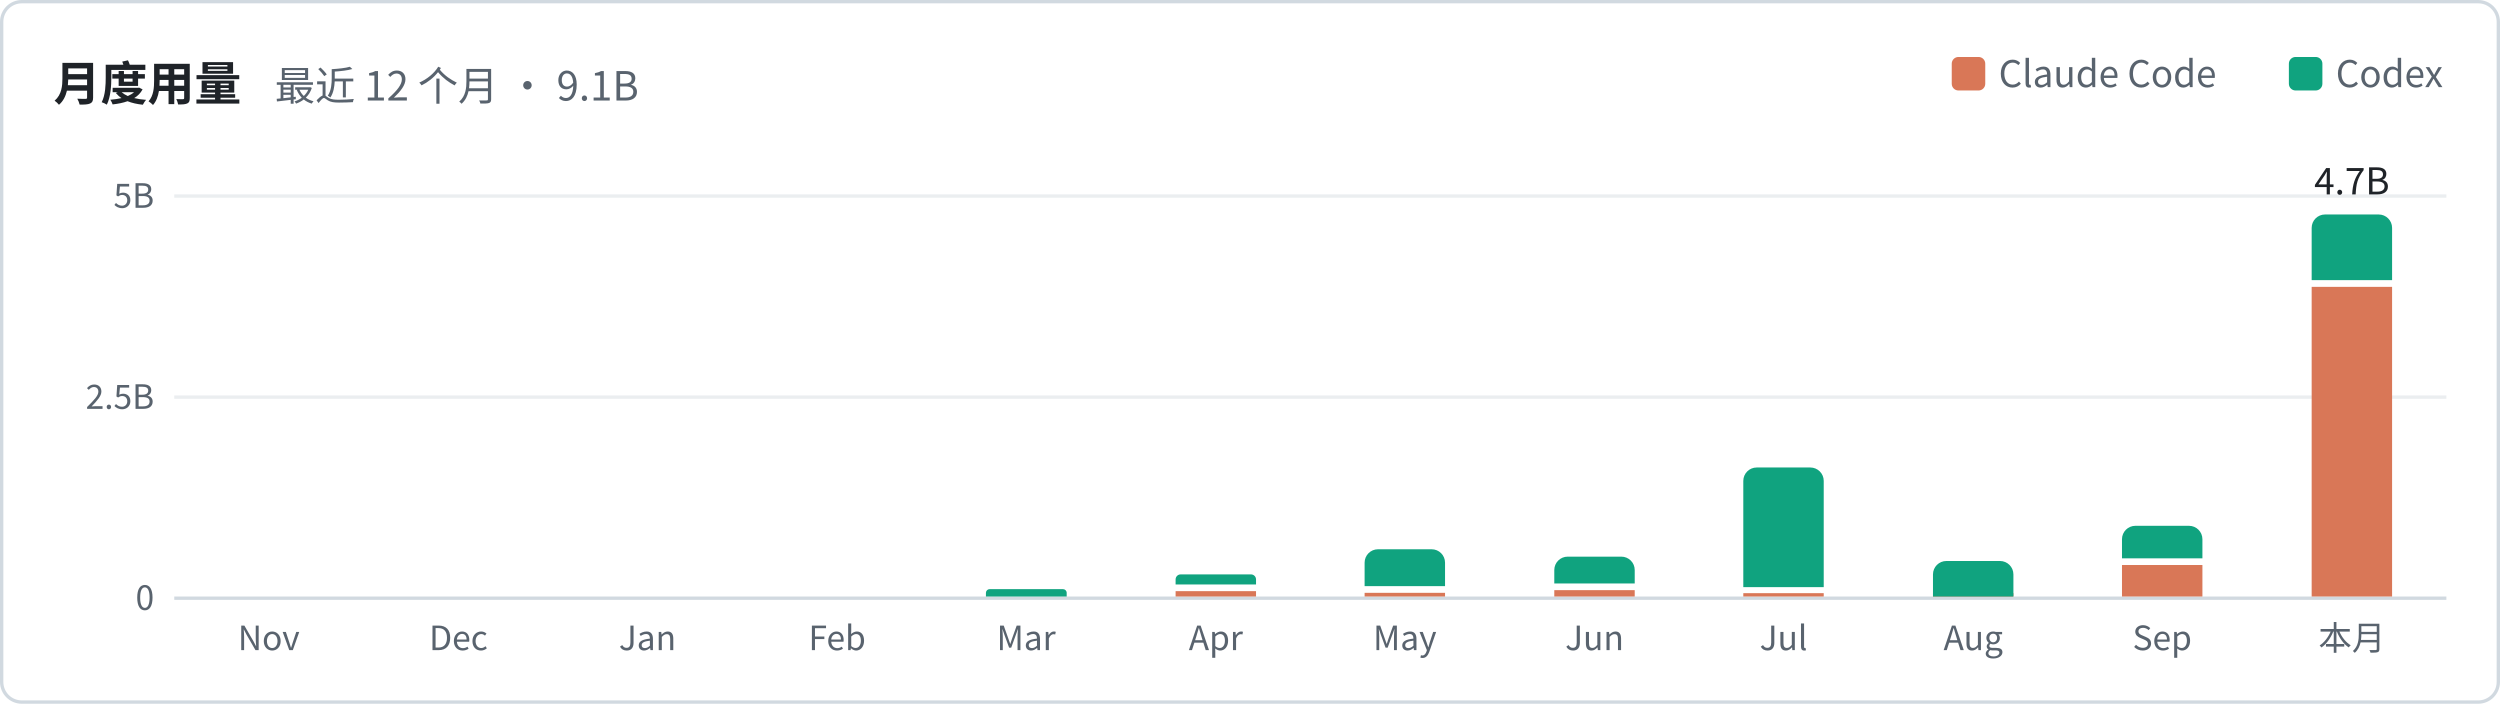
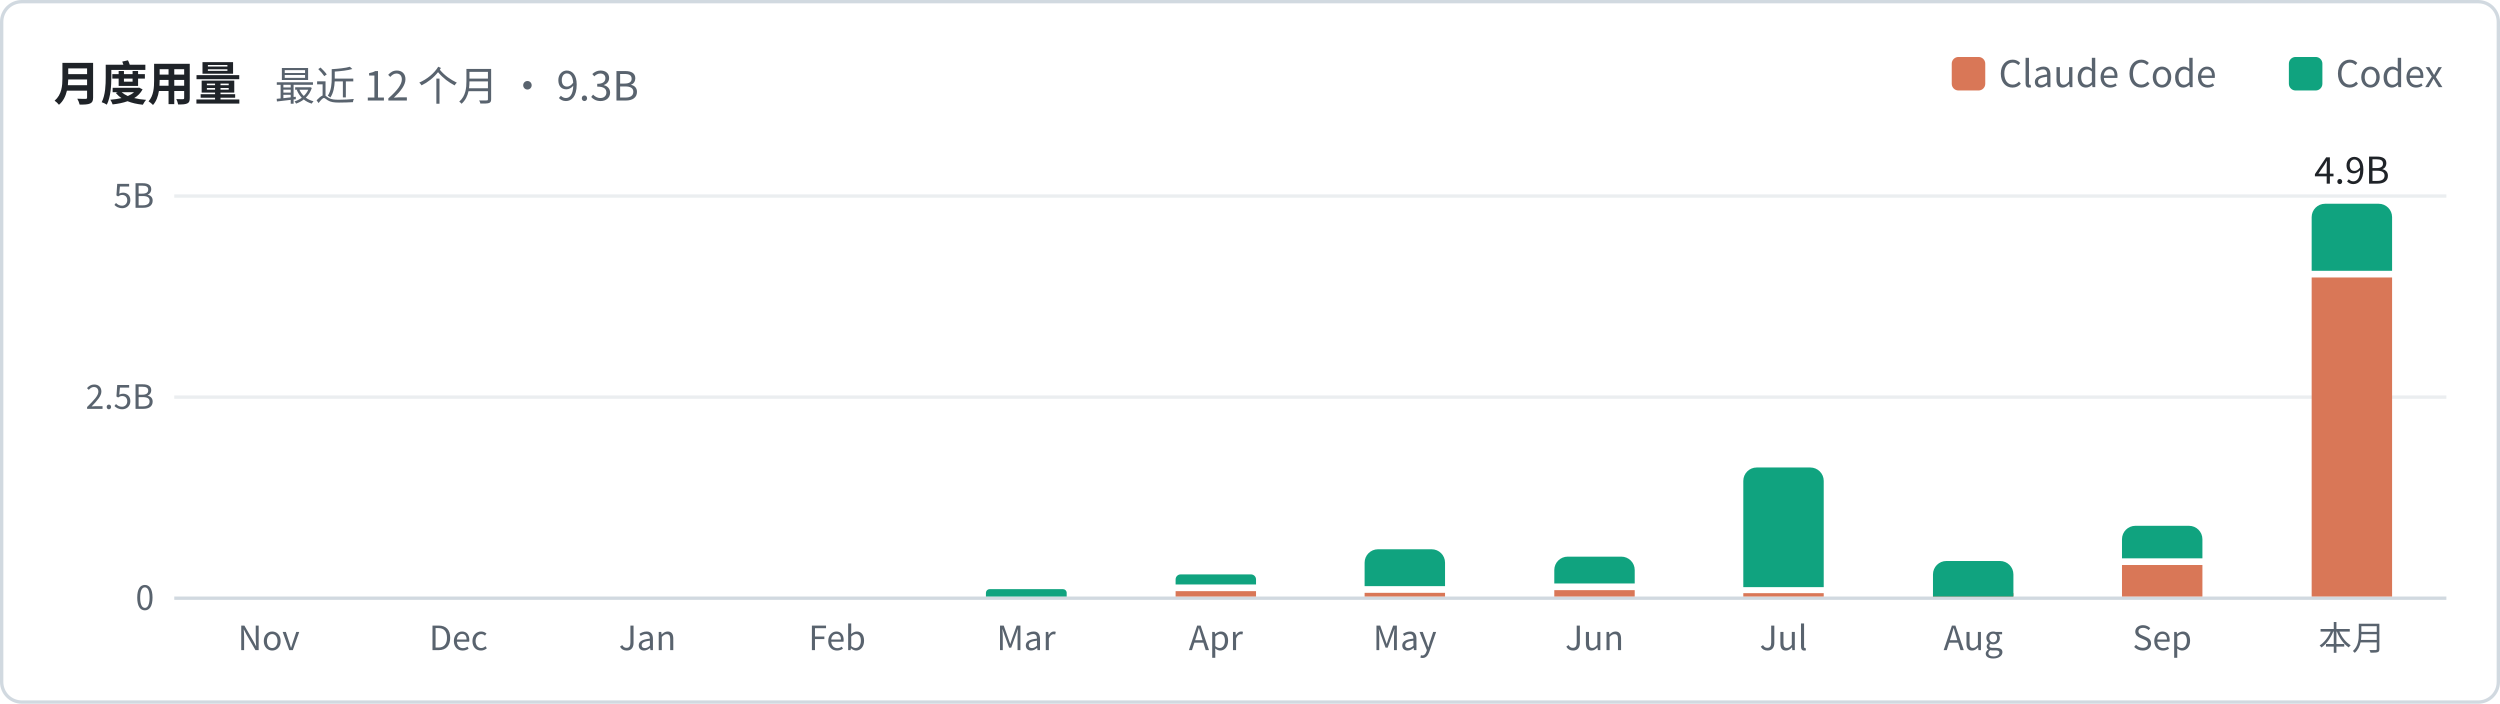
<svg xmlns="http://www.w3.org/2000/svg" width="746" height="210" viewBox="0 0 746 210" font-family="system-ui, -apple-system, 'Segoe UI', 'PingFang SC', 'Microsoft YaHei', 'Noto Sans CJK SC', sans-serif">
  <rect x="0.5" y="0.5" width="745" height="209" rx="6" fill="none" stroke="#d1d9e0" />
-   <text x="16" y="30" font-size="14" font-weight="600" fill="#1f2328">月度用量<tspan dx="10" font-size="12" font-weight="400" fill="#59636e">最近 12 个月 · 9.1B</tspan>
+   <text x="16" y="30" font-size="14" font-weight="600" fill="#1f2328">月度用量<tspan dx="10" font-size="12" font-weight="400" fill="#59636e">最近 12 个月 · 9.3B</tspan>
  </text>
  <line x1="52" y1="178.5" x2="730" y2="178.5" stroke="#d1d9e0" stroke-width="1" />
  <text x="46" y="182.0" font-size="10" text-anchor="end" fill="#59636e">0</text>
  <line x1="52" y1="118.5" x2="730" y2="118.5" stroke="#ebeef0" stroke-width="1" />
  <text x="46" y="122.0" font-size="10" text-anchor="end" fill="#59636e">2.5B</text>
  <line x1="52" y1="58.5" x2="730" y2="58.5" stroke="#ebeef0" stroke-width="1" />
  <text x="46" y="62.0" font-size="10" text-anchor="end" fill="#59636e">5B</text>
  <text x="80.2" y="194" font-size="10" text-anchor="middle" fill="#59636e">Nov</text>
  <text x="136.8" y="194" font-size="10" text-anchor="middle" fill="#59636e">Dec</text>
  <text x="193.2" y="194" font-size="10" text-anchor="middle" fill="#59636e">Jan</text>
  <text x="249.8" y="194" font-size="10" text-anchor="middle" fill="#59636e">Feb</text>
  <path d="M294.2 178.0 v-1.1 a1.1 1.1 0 0 1 1.1 -1.1 h21.9 a1.1 1.1 0 0 1 1.1 1.1 v1.1 z" fill="#10a37f" />
  <text x="306.2" y="194" font-size="10" text-anchor="middle" fill="#59636e">Mar</text>
  <rect x="350.8" y="176.4" width="24" height="1.6" fill="#d97757" />
  <path d="M350.8 174.4 v-1.5 a1.5 1.5 0 0 1 1.5 -1.5 h21.0 a1.5 1.5 0 0 1 1.5 1.5 v1.5 z" fill="#10a37f" />
  <text x="362.8" y="194" font-size="10" text-anchor="middle" fill="#59636e">Apr</text>
  <rect x="407.2" y="176.9" width="24" height="1.1" fill="#d97757" />
  <path d="M407.2 174.9 v-7.0 a4.0 4.0 0 0 1 4.0 -4.0 h16.0 a4.0 4.0 0 0 1 4.0 4.0 v7.0 z" fill="#10a37f" />
  <text x="419.2" y="194" font-size="10" text-anchor="middle" fill="#59636e">May</text>
  <rect x="463.8" y="176.1" width="24" height="1.9" fill="#d97757" />
  <path d="M463.8 174.1 v-4.0 a4.0 4.0 0 0 1 4.0 -4.0 h16.0 a4.0 4.0 0 0 1 4.0 4.0 v4.0 z" fill="#10a37f" />
  <text x="475.8" y="194" font-size="10" text-anchor="middle" fill="#59636e">Jun</text>
  <rect x="520.2" y="177.0" width="24" height="1.0" fill="#d97757" />
  <path d="M520.2 175.2 v-31.7 a4.0 4.0 0 0 1 4.0 -4.0 h16.0 a4.0 4.0 0 0 1 4.0 4.0 v31.7 z" fill="#10a37f" />
  <text x="532.2" y="194" font-size="10" text-anchor="middle" fill="#59636e">Jul</text>
  <rect x="576.8" y="177.0" width="24" height="1.0" fill="#d97757" />
  <path d="M576.8 178.0 v-6.6 a4.0 4.0 0 0 1 4.0 -4.0 h16.0 a4.0 4.0 0 0 1 4.0 4.0 v6.6 z" fill="#10a37f" />
  <text x="588.8" y="194" font-size="10" text-anchor="middle" fill="#59636e">Aug</text>
  <rect x="633.2" y="168.6" width="24" height="9.4" fill="#d97757" />
  <path d="M633.2 166.6 v-5.7 a4.0 4.0 0 0 1 4.0 -4.0 h16.0 a4.0 4.0 0 0 1 4.0 4.0 v5.7 z" fill="#10a37f" />
  <text x="645.2" y="194" font-size="10" text-anchor="middle" fill="#59636e">Sep</text>
-   <rect x="689.8" y="85.6" width="24" height="92.4" fill="#d97757" />
-   <path d="M689.8 83.6 v-15.6 a4.0 4.0 0 0 1 4.0 -4.0 h16.0 a4.0 4.0 0 0 1 4.0 4.0 v15.6 z" fill="#10a37f" />
-   <text x="701.8" y="58.0" font-size="11" text-anchor="middle" fill="#1f2328">4.7B</text>
+   <rect x="689.8" y="82.8" width="24" height="95.2" fill="#d97757" />
+   <path d="M689.8 80.8 v-16.0 a4.0 4.0 0 0 1 4.0 -4.0 h16.0 a4.0 4.0 0 0 1 4.0 4.0 v16.0 z" fill="#10a37f" />
+   <text x="701.8" y="54.8" font-size="11" text-anchor="middle" fill="#1f2328">4.9B</text>
  <text x="701.8" y="194" font-size="10" text-anchor="middle" fill="#59636e">本月</text>
  <text x="697.0" y="26" font-size="11" fill="#59636e">Codex</text>
  <rect x="683.0" y="17" width="10" height="10" rx="2" fill="#10a37f" />
  <text x="596.4" y="26" font-size="11" fill="#59636e">Claude Code</text>
  <rect x="582.4" y="17" width="10" height="10" rx="2" fill="#d97757" />
</svg>
